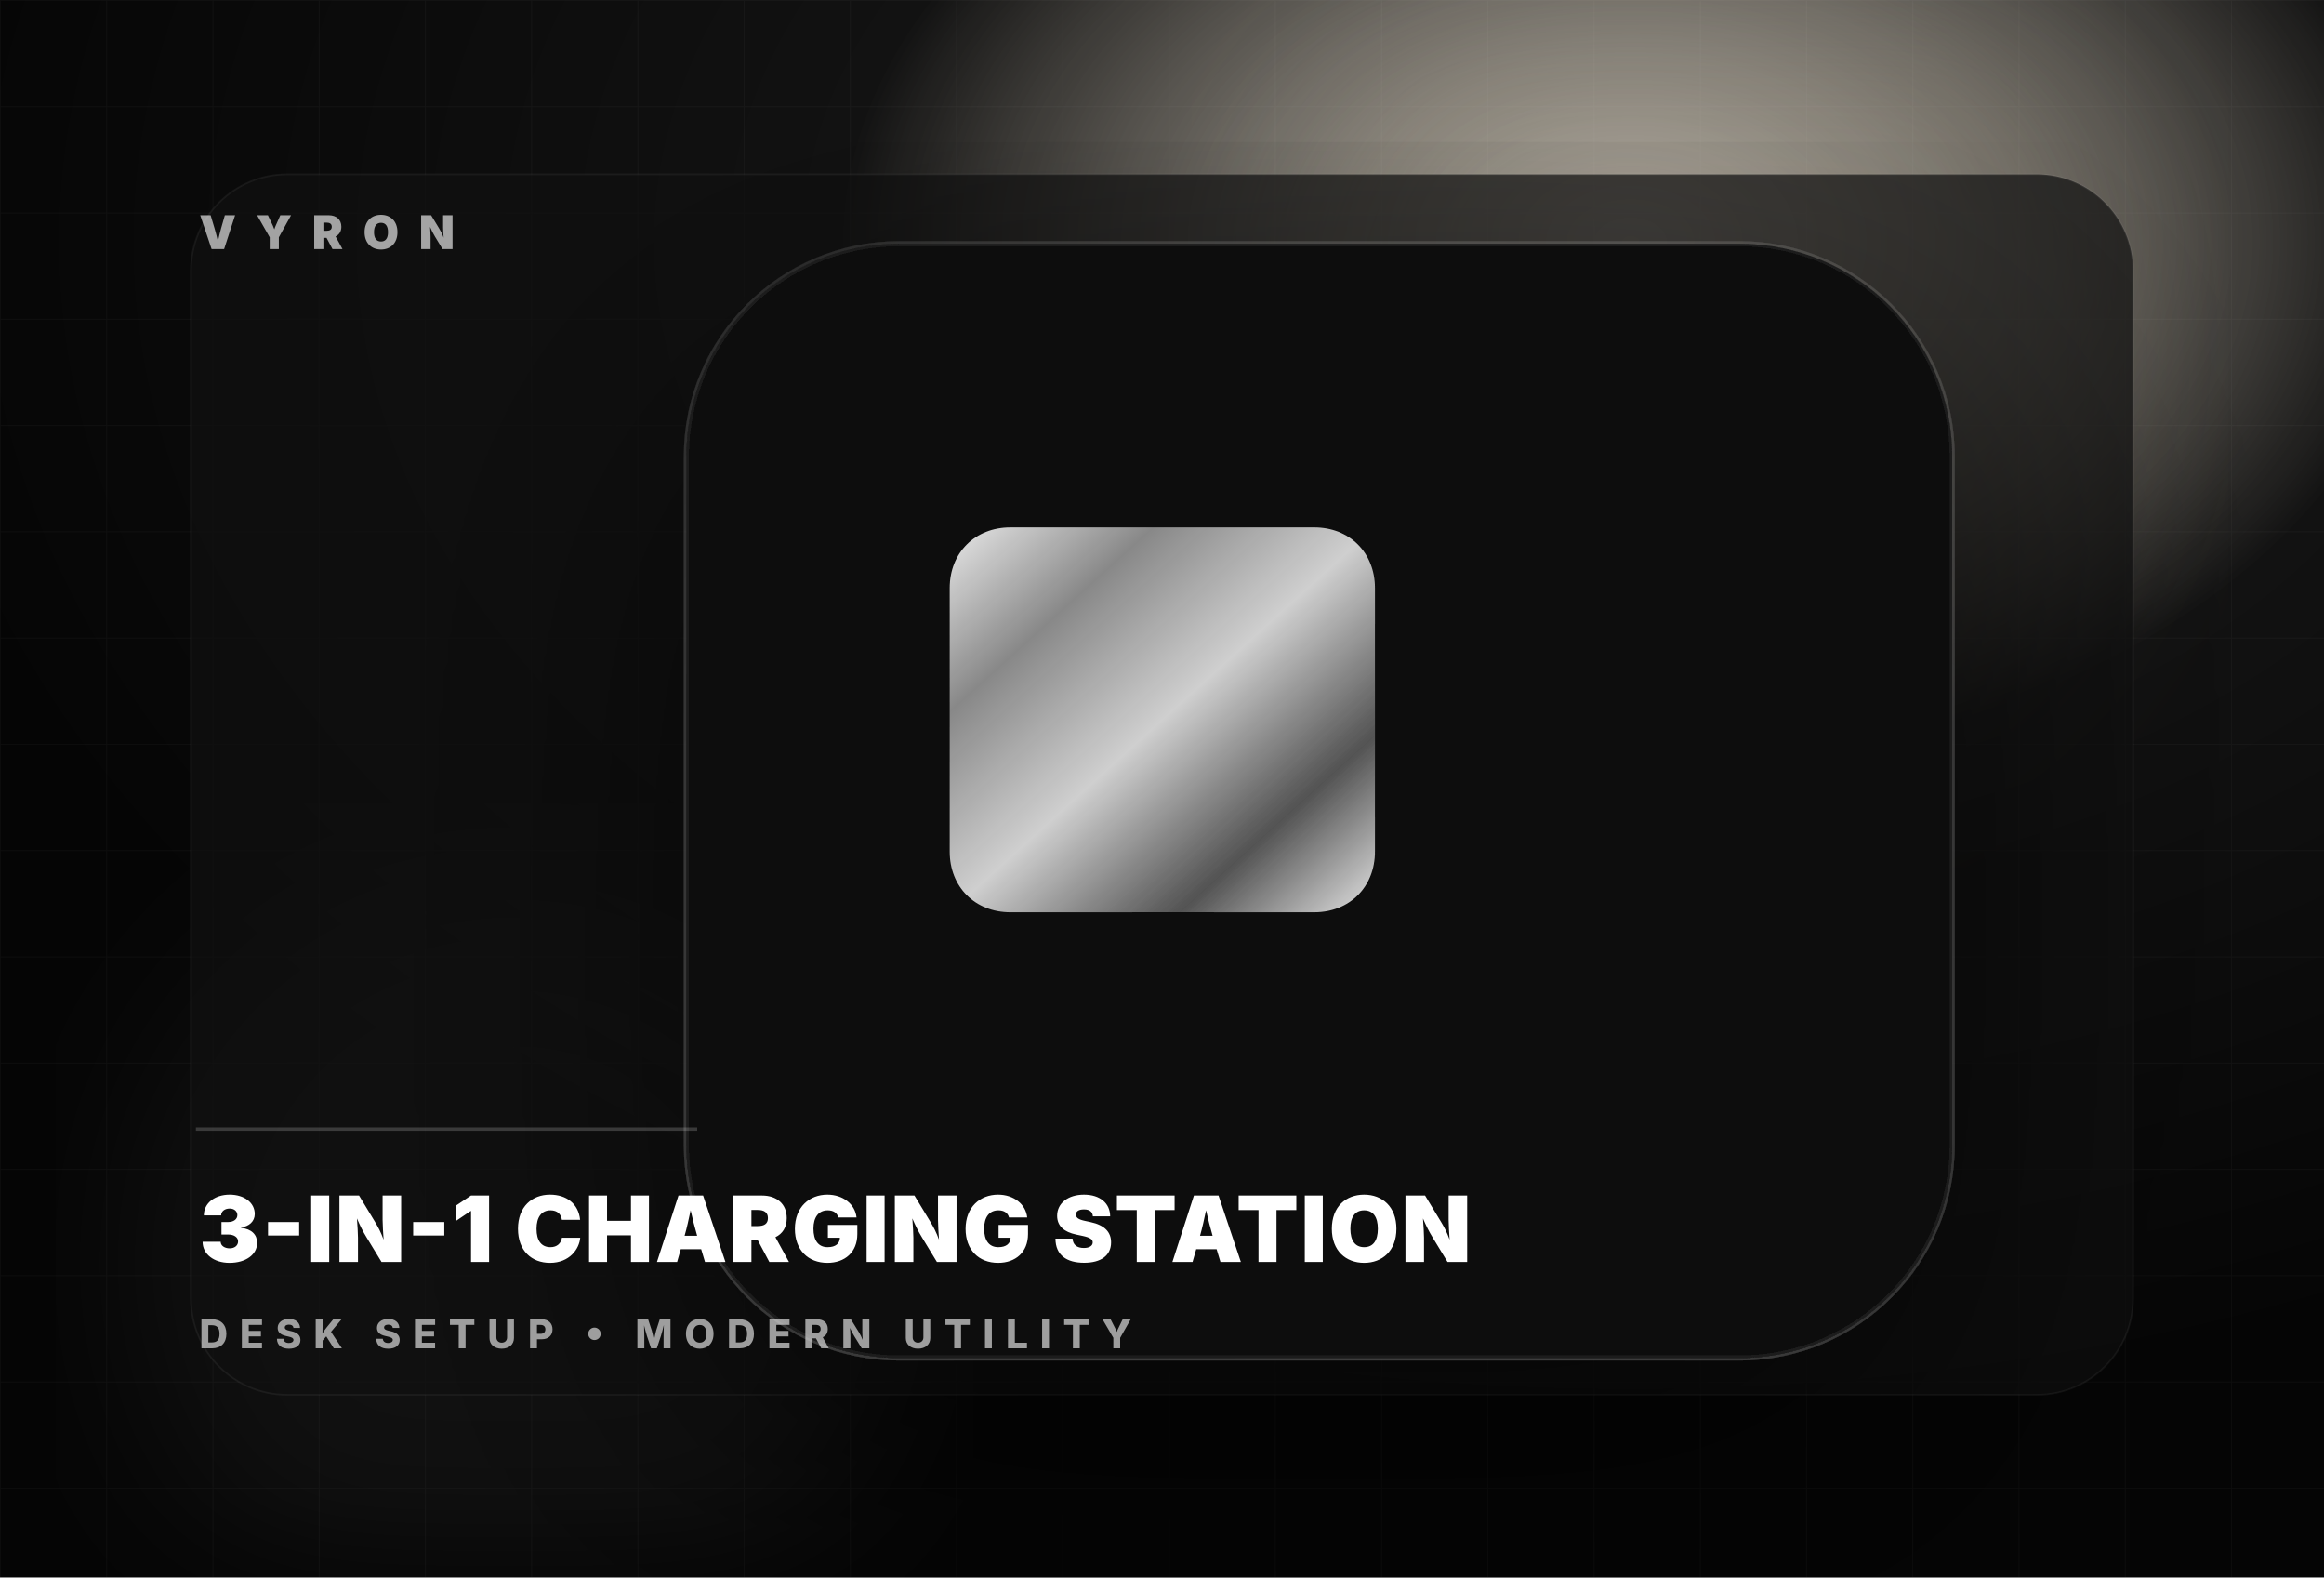
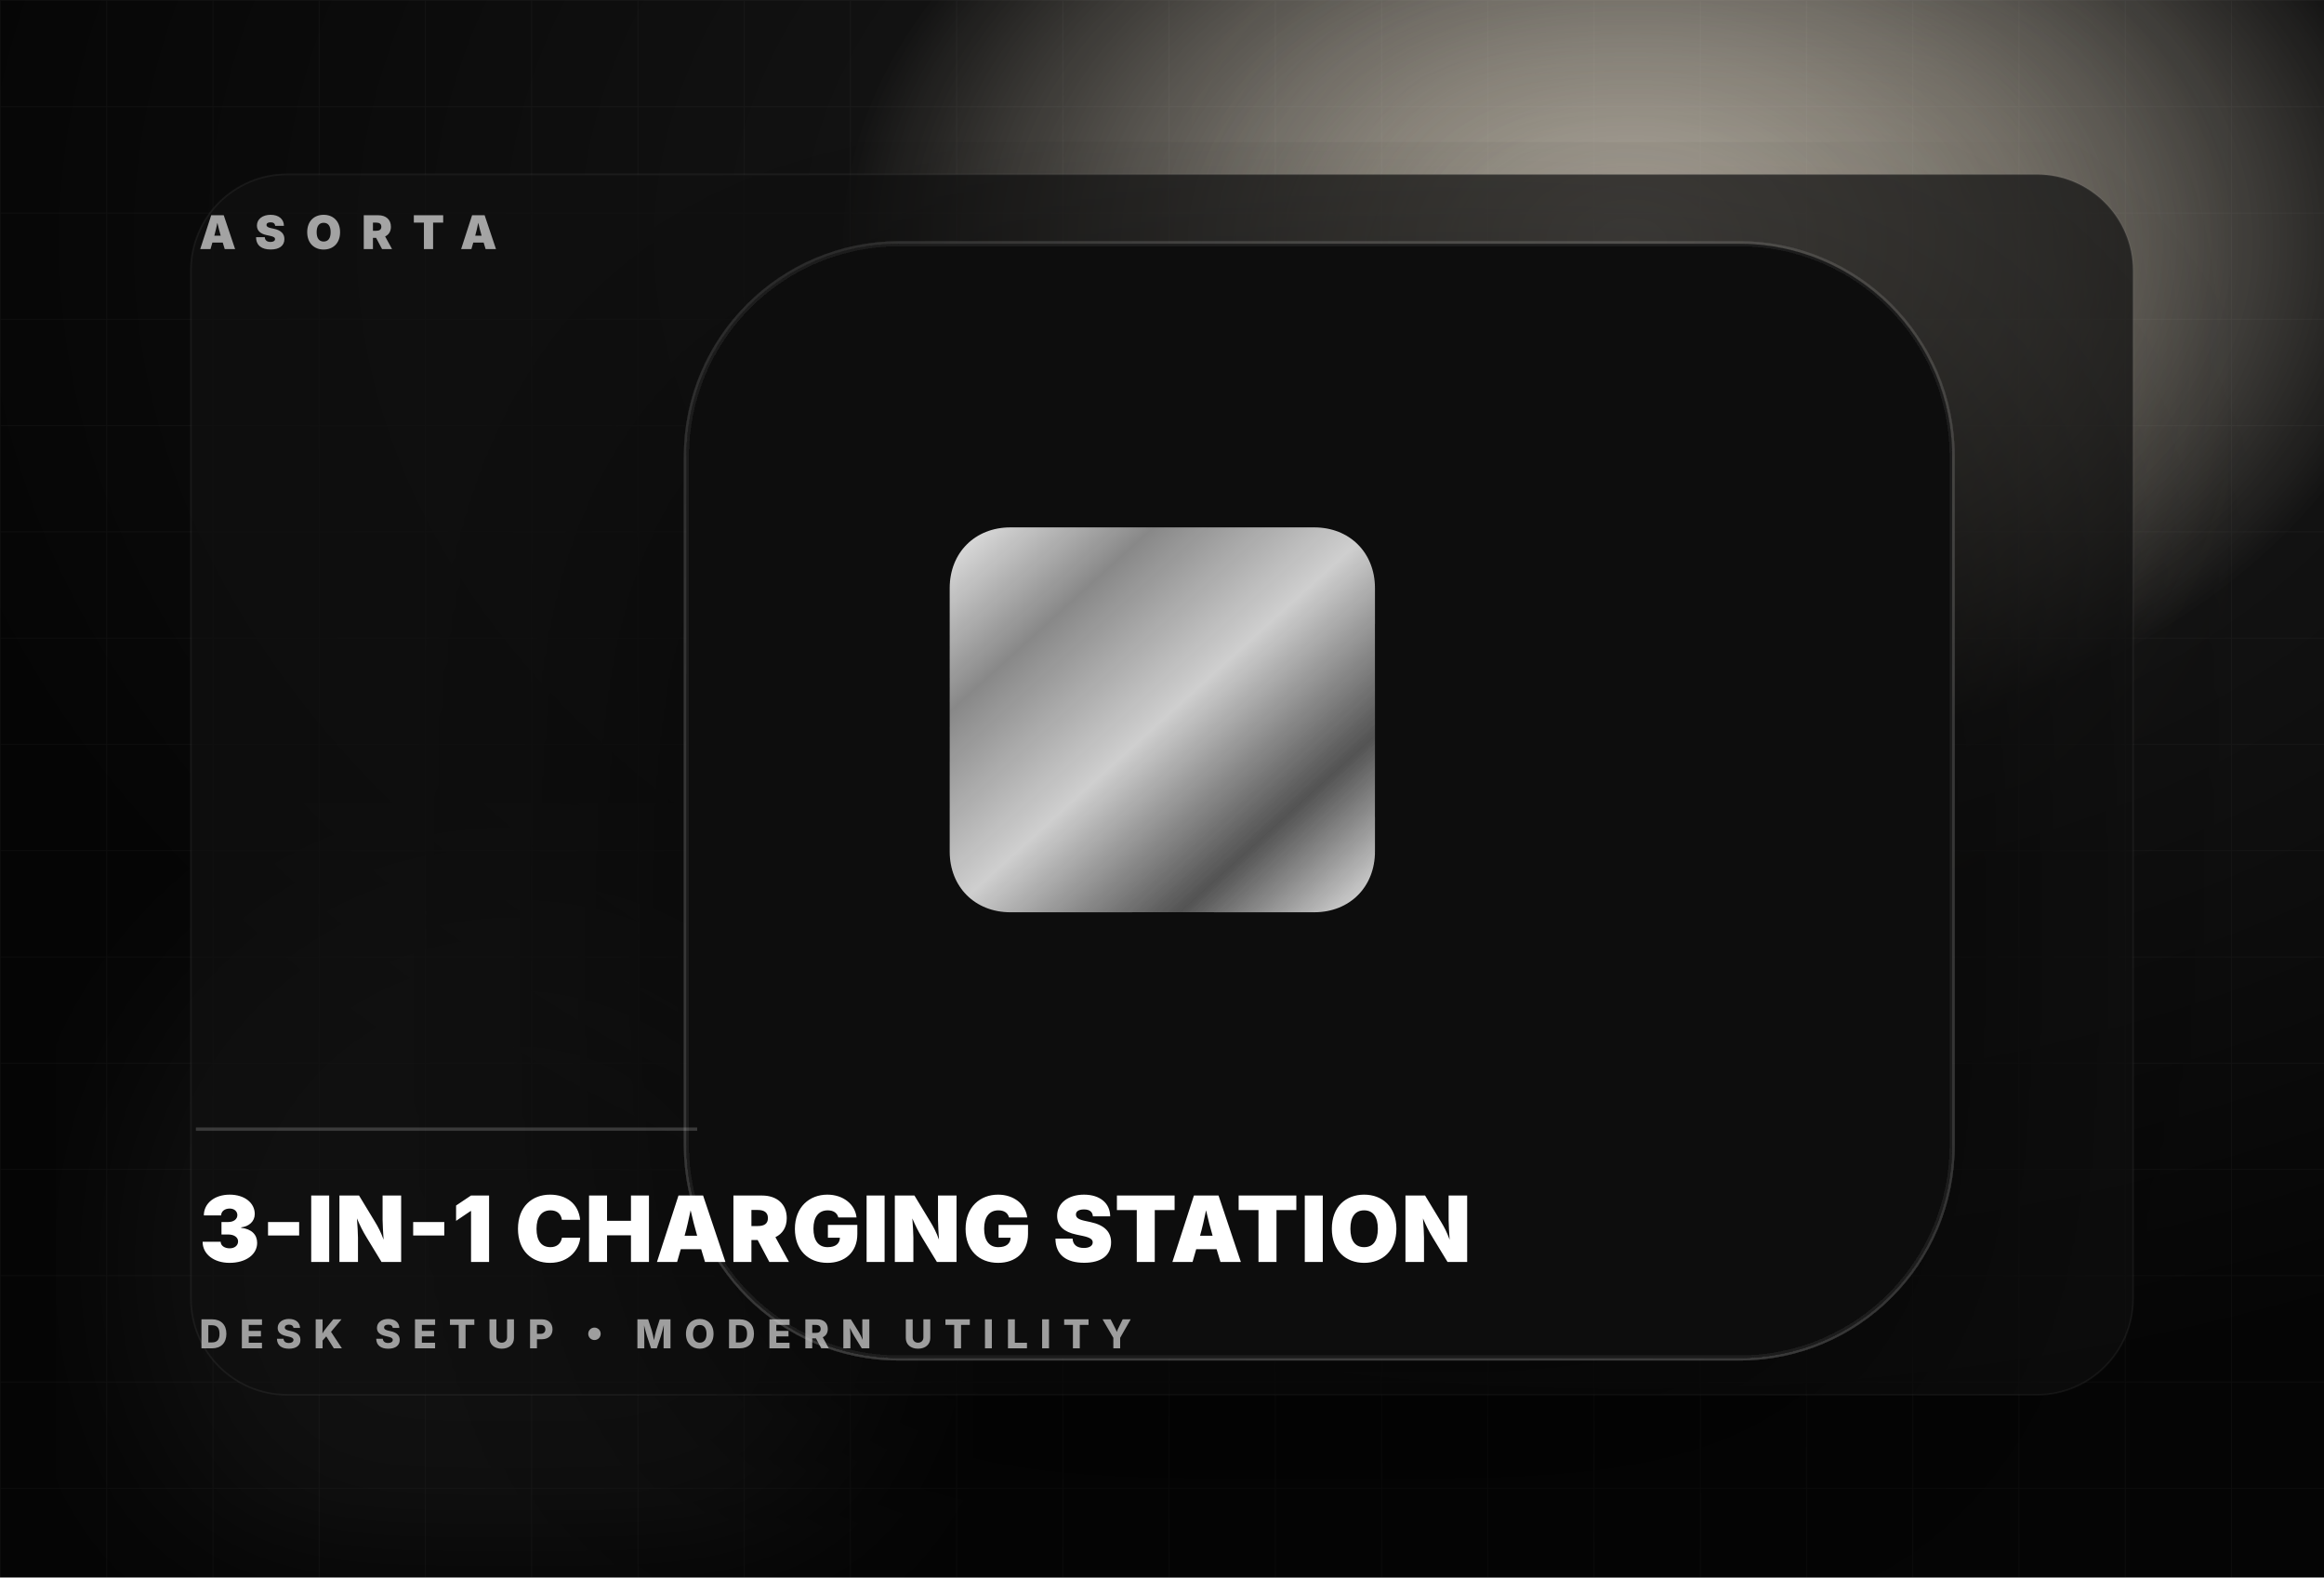
<svg xmlns="http://www.w3.org/2000/svg" width="1400" height="950" viewBox="0 0 1400 950">
  <defs>
    <radialGradient id="g1" cx="70%" cy="15%" r="75%">
      <stop offset="0" stop-color="#857B69" stop-opacity="0.55" />
      <stop offset="0.45" stop-color="#121212" />
      <stop offset="1" stop-color="#050505" />
    </radialGradient>
    <linearGradient id="metal" x1="0" y1="0" x2="1" y2="1">
      <stop offset="0" stop-color="#f2f2f2" />
      <stop offset="0.24" stop-color="#8e8e8e" />
      <stop offset="0.5" stop-color="#d8d8d8" />
      <stop offset="0.77" stop-color="#565656" />
      <stop offset="1" stop-color="#ededed" />
    </linearGradient>
    <filter id="shadow" x="-40%" y="-40%" width="180%" height="180%">
      <feDropShadow dx="0" dy="28" stdDeviation="35" flood-color="#000" flood-opacity="0.55" />
    </filter>
    <filter id="soft">
      <feGaussianBlur stdDeviation="50" />
    </filter>
    <pattern id="grid" width="64" height="64" patternUnits="userSpaceOnUse">
      <path d="M64 0H0V64" fill="none" stroke="#fff" stroke-opacity=".035" stroke-width="1" />
    </pattern>
  </defs>
  <rect width="1400" height="950" fill="url(#g1)" />
  <rect width="1400" height="950" fill="url(#grid)" />
  <circle cx="1030" cy="210" r="260" fill="#857B69" opacity=".16" filter="url(#soft)" />
  <circle cx="310" cy="760" r="230" fill="#D6D6D6" opacity=".055" filter="url(#soft)" />
  <rect x="115" y="105" width="1170" height="735" rx="58" fill="#101010" opacity=".7" stroke="#fff" stroke-opacity=".08" />
  <g transform="translate(505 220) scale(3.05)" filter="url(#shadow)">
    <rect x="-30" y="-24" width="250" height="220" rx="42" fill="#0b0b0b" stroke="#fff" stroke-opacity=".08" />
    <path d="M34 32 H94 C101 32 106 37 106 44 V96 C106 103 101 108 94 108 H34 C27 108 22 103 22 96 V44 C22 37 27 32 34 32 Z M48 44 H80 V96 H48 Z" fill="url(#metal)" opacity=".95" />
  </g>
-   <text x="120" y="150" fill="#fff" opacity=".62" font-family="Inter,Arial,sans-serif" font-size="28" font-weight="900" letter-spacing="12">VYRON</text>
+   <text x="120" y="150" fill="#fff" opacity=".62" font-family="Inter,Arial,sans-serif" font-size="28" font-weight="900" letter-spacing="12">ASORTA</text>
  <text x="120" y="760" fill="#fff" font-family="Inter,Arial,sans-serif" font-size="55" font-weight="900" letter-spacing="1">3-IN-1 CHARGING STATION</text>
  <text x="120" y="812" fill="#D6D6D6" opacity=".72" font-family="Inter,Arial,sans-serif" font-size="24" font-weight="800" letter-spacing="7">DESK SETUP • MODERN UTILITY</text>
  <path d="M118 680 H420" stroke="#fff" stroke-opacity=".18" stroke-width="2" />
</svg>
